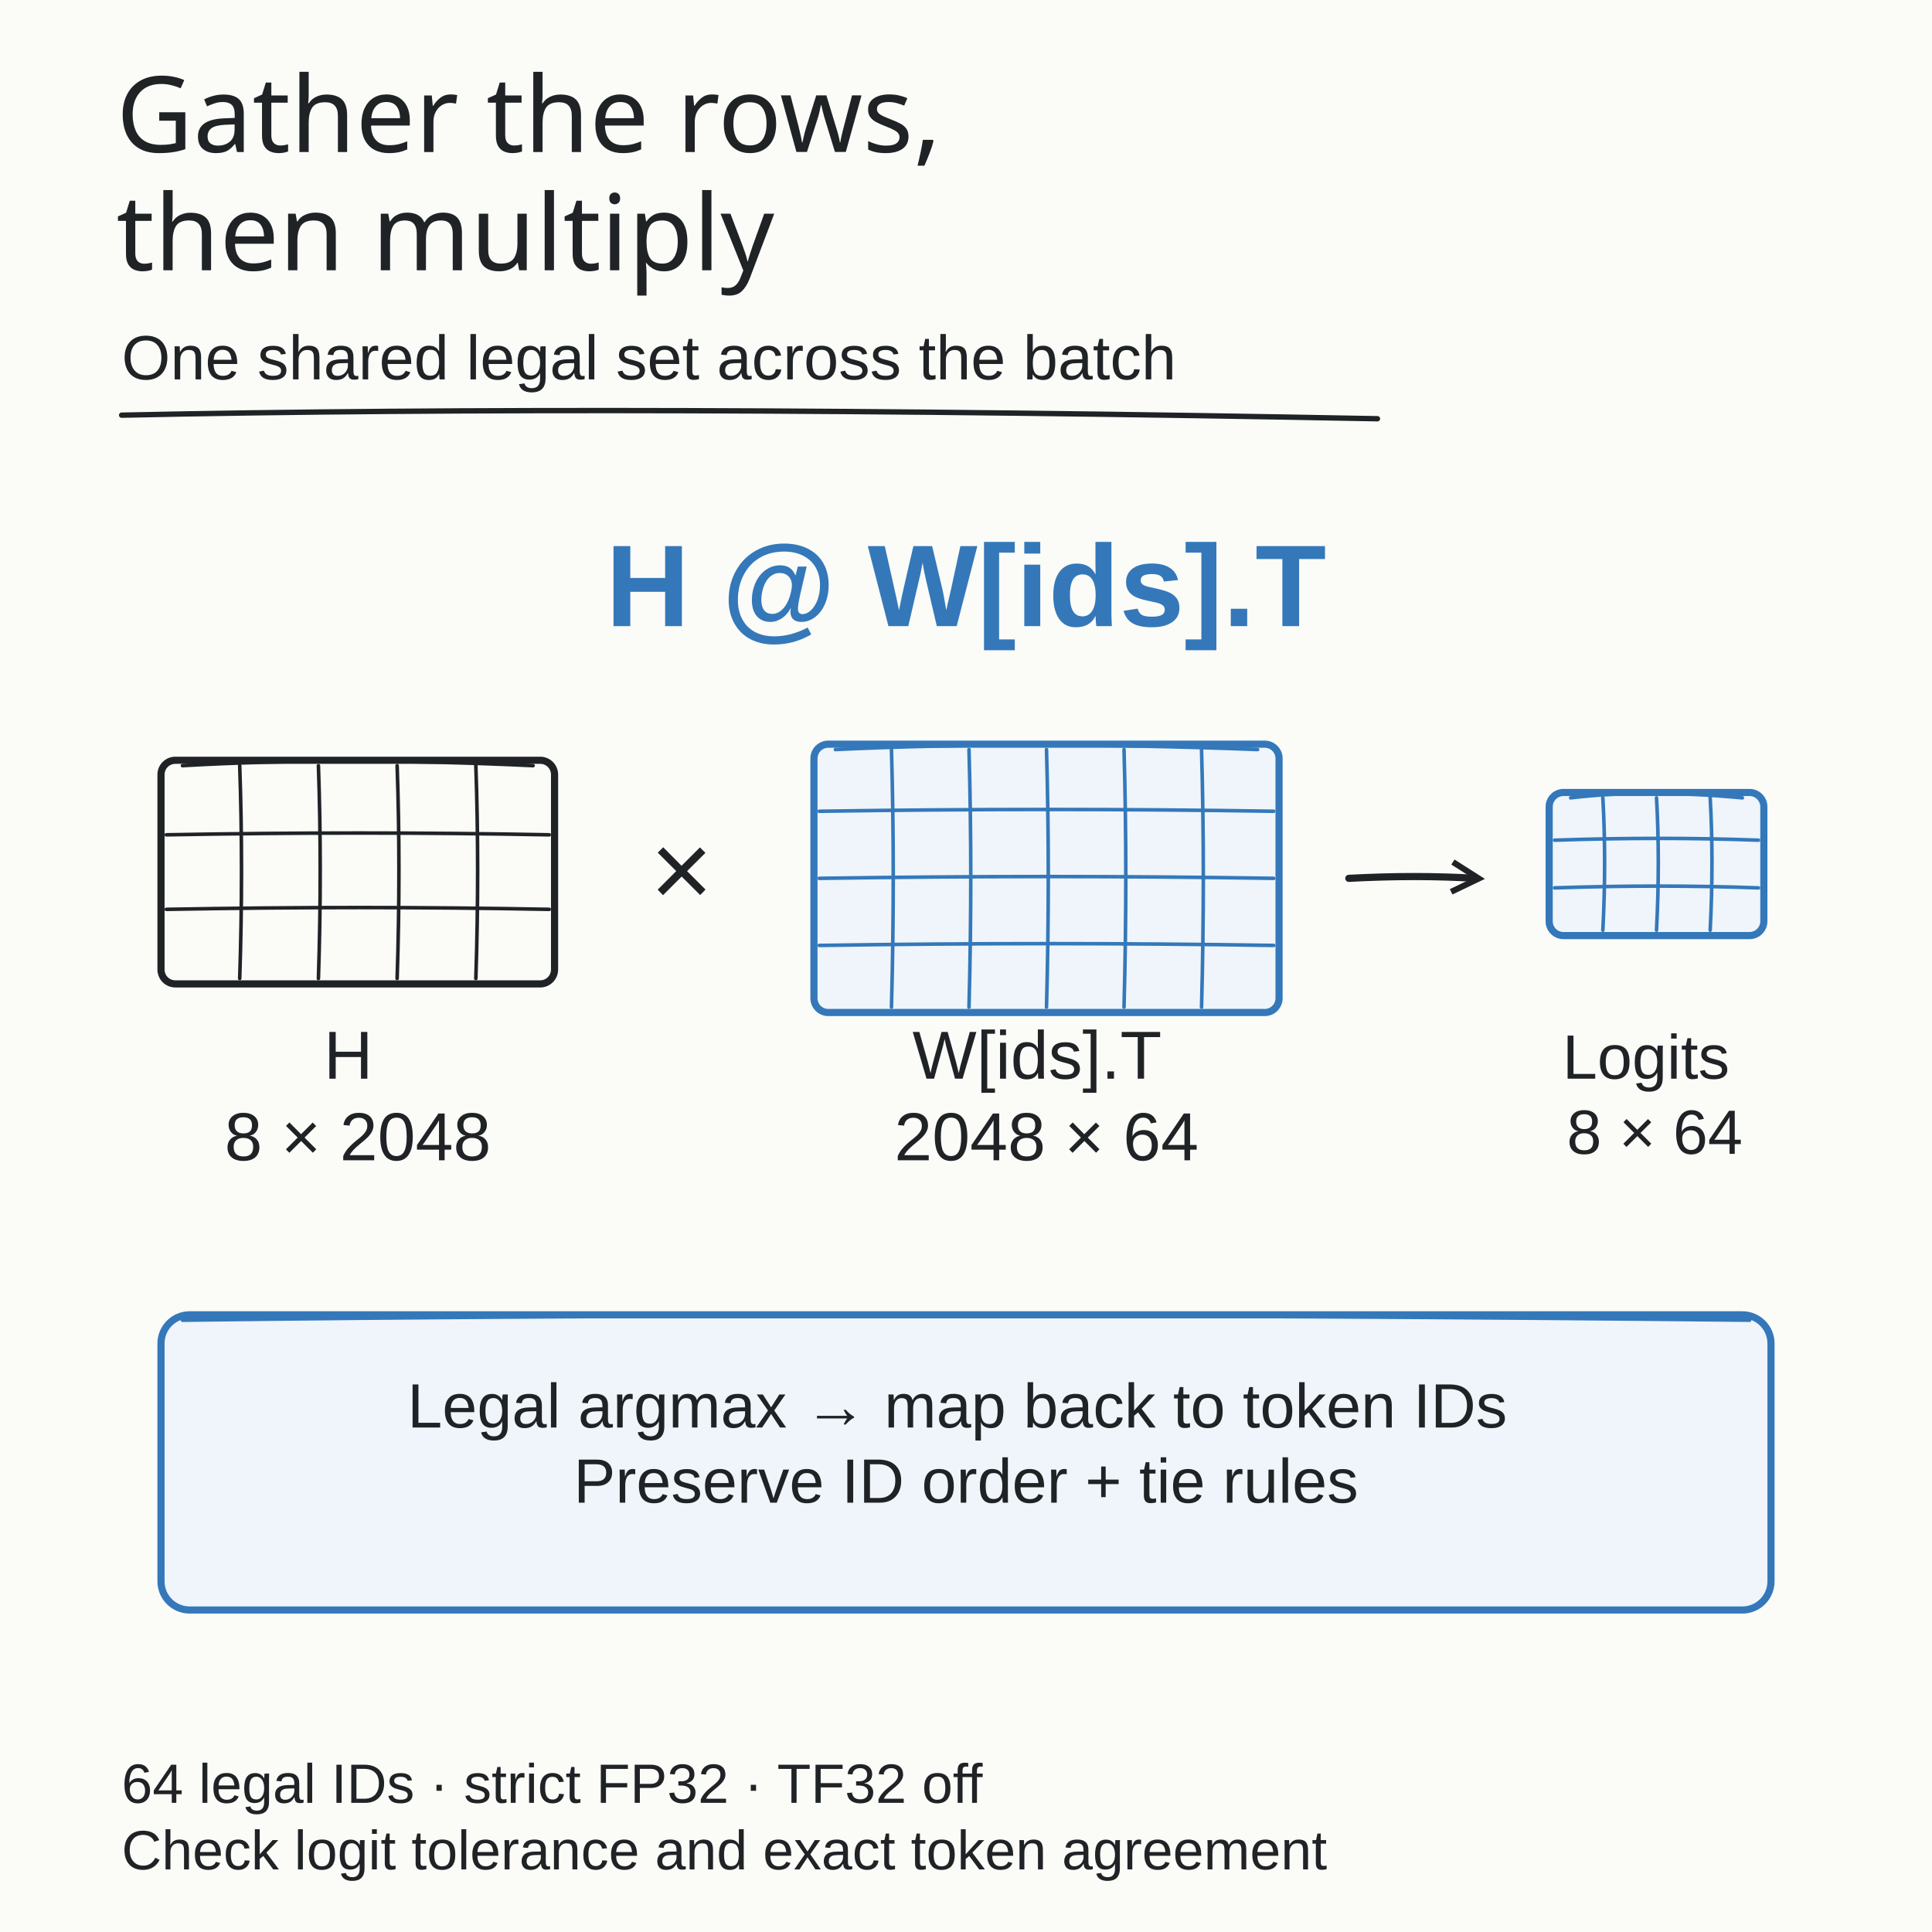
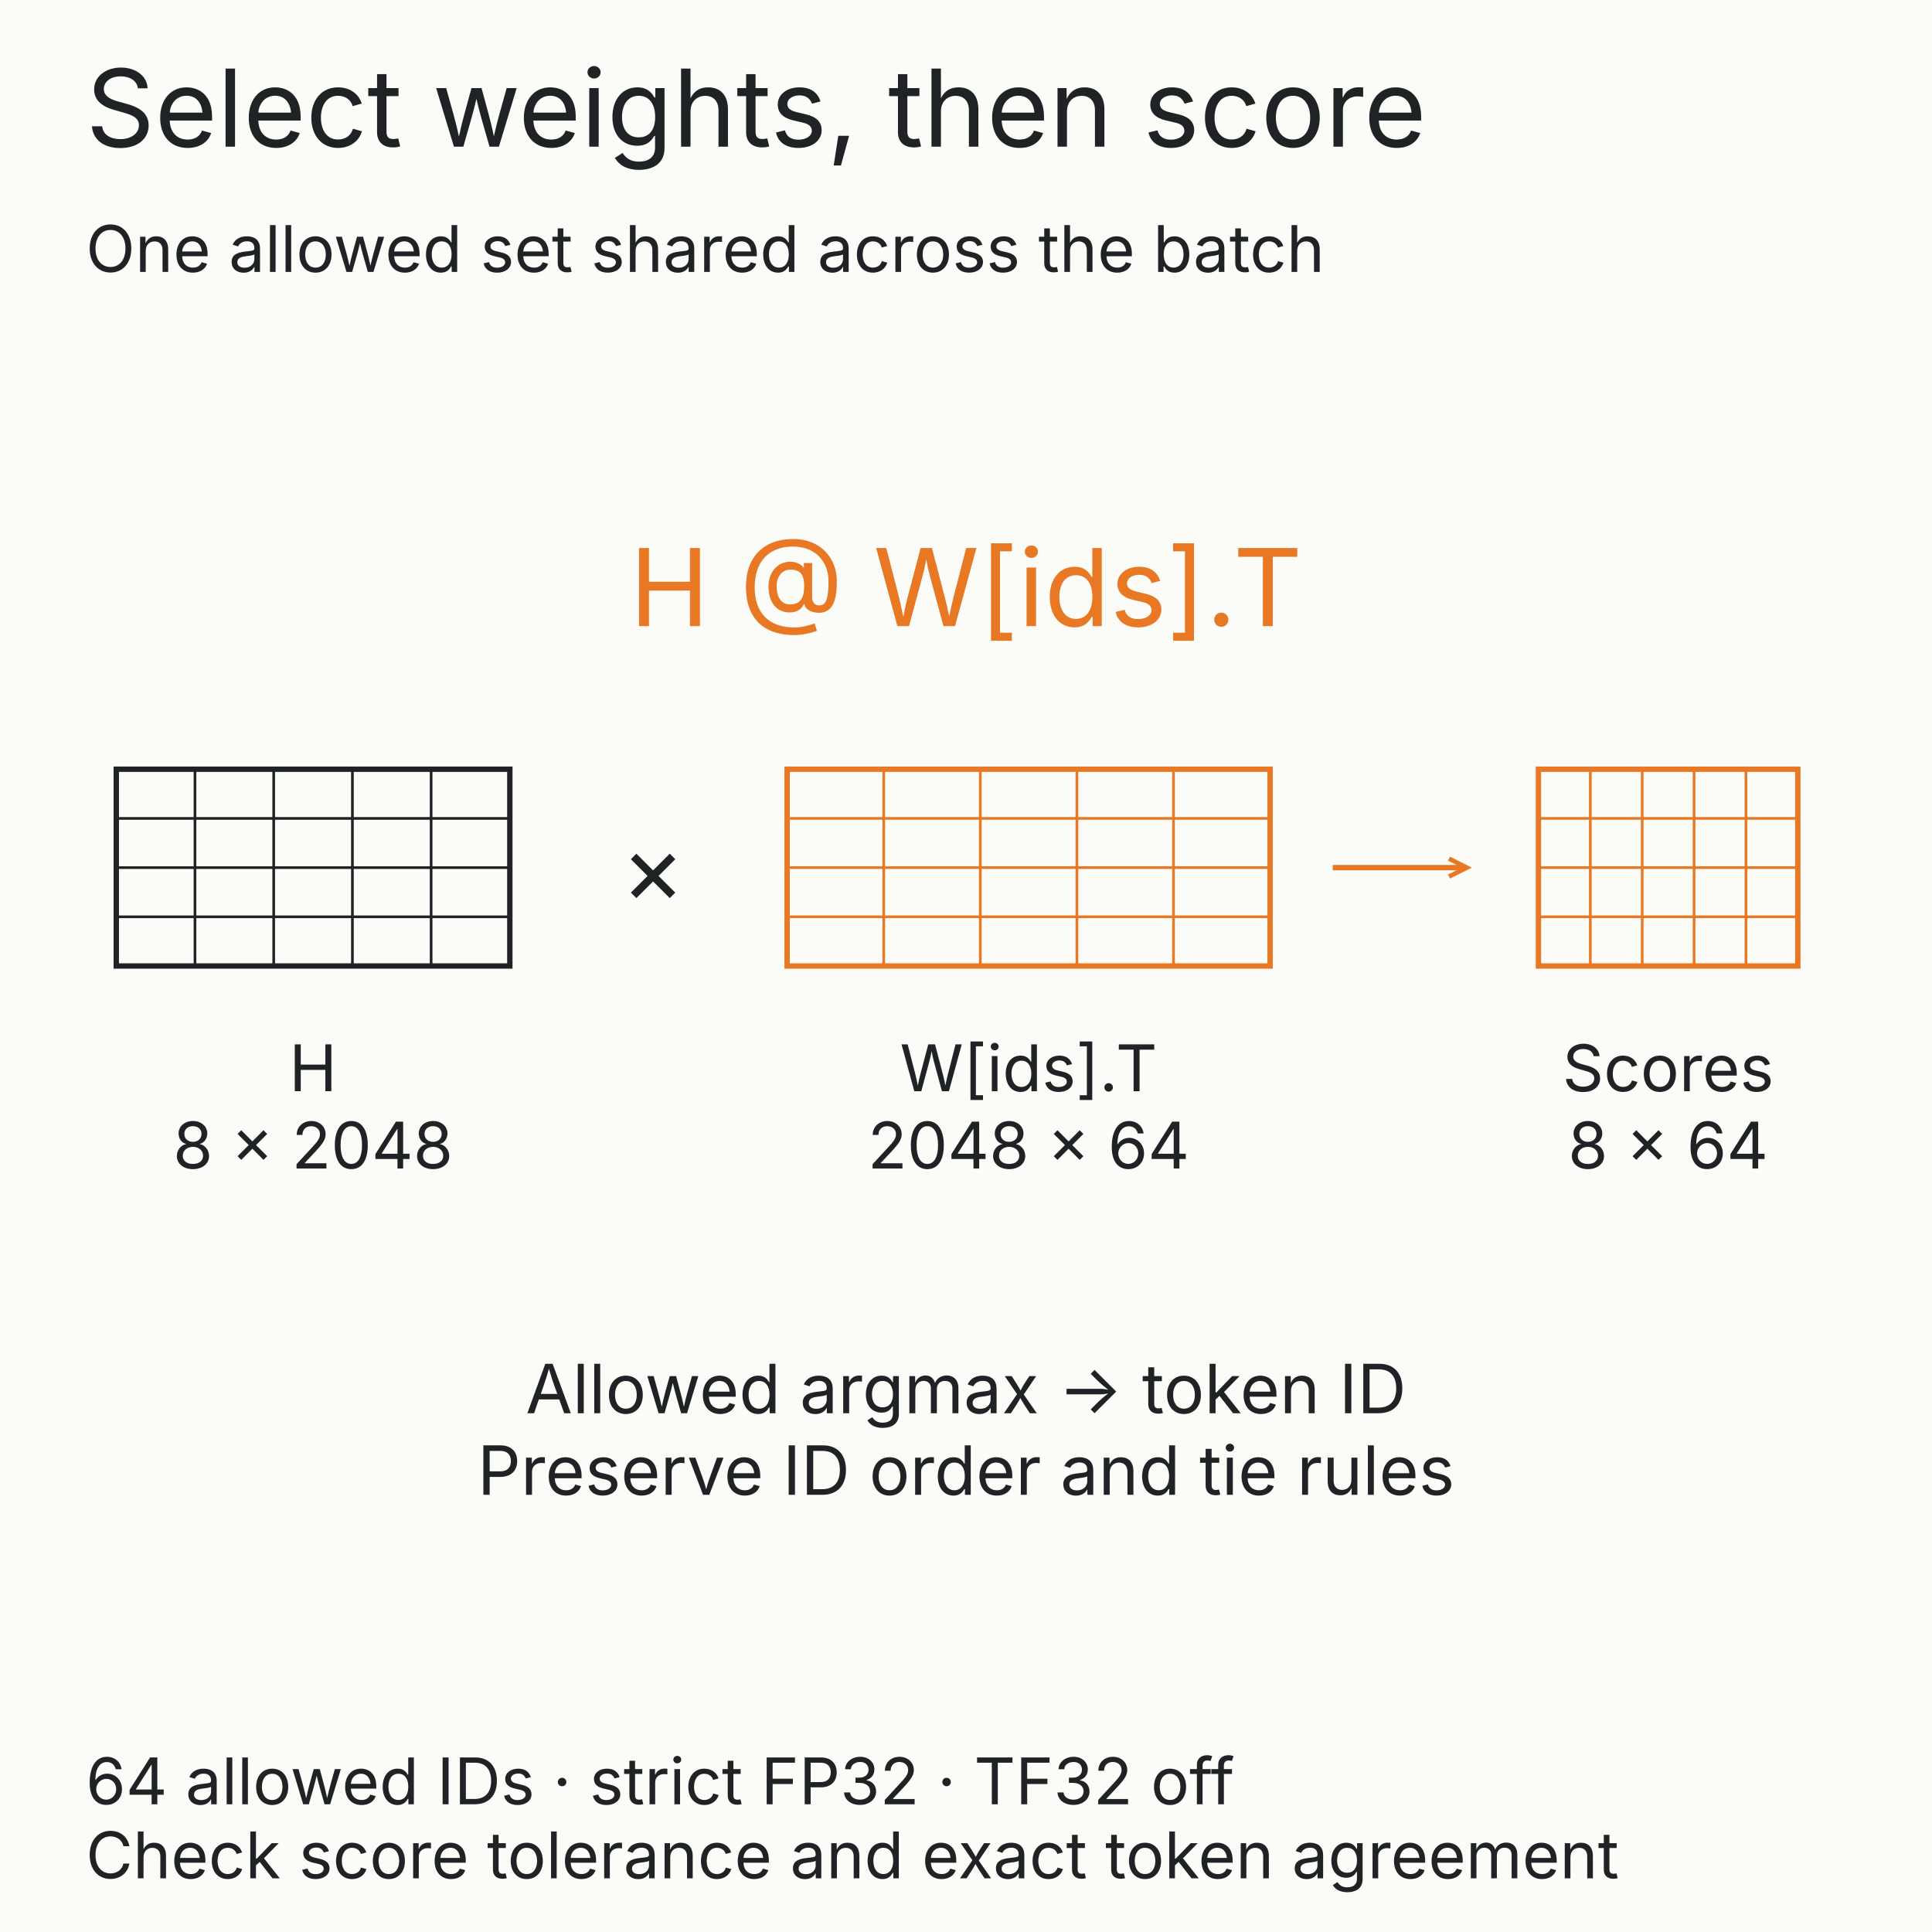
<svg xmlns="http://www.w3.org/2000/svg" width="1080" height="1080" viewBox="0 0 1080 1080">
  <rect width="100%" height="100%" fill="#FBFBF8" />
  <defs>
-     <marker id="arrow" viewBox="0 0 12 12" refX="9" refY="6" markerWidth="5" markerHeight="5" orient="auto">
-       <path d="M1 1 L10 6 L1 11" fill="none" stroke="context-stroke" stroke-width="2" />
+     <marker id="arrow" viewBox="0 0 12 12" refX="10" refY="6" markerWidth="5" markerHeight="5" orient="auto">
+       <path d="M2 2 L10 6 L2 10" fill="none" stroke="context-stroke" stroke-width="2" />
    </marker>
-     <pattern id="hatch" width="18" height="18" patternUnits="userSpaceOnUse">
-       <path d="M-4 18 L18 -4 M8 26 L26 8" stroke="#E87823" stroke-width="2" opacity=".35" />
-     </pattern>
  </defs>
-   <text x="65" y="85" font-family="Bradley Hand" font-size="59" fill="#202326" text-anchor="start" font-weight="normal">
-     <tspan x="65" dy="0">Gather the rows,</tspan>
-     <tspan x="65" dy="66.08">then multiply</tspan>
-   </text>
-   <text x="68" y="212.08" font-family="Arial, Helvetica, sans-serif" font-size="35" fill="#202326" text-anchor="start" font-weight="normal">
-     <tspan x="68" dy="0">One shared legal set across the batch</tspan>
-   </text>
-   <path d="M68 232.08 Q350 226.08 770 234.08" fill="none" stroke="#202326" stroke-width="3" stroke-linecap="round" stroke-linejoin="round" />
-   <text x="540" y="350" font-family="Arial, Helvetica, sans-serif" font-size="65" fill="#3478BA" text-anchor="middle" font-weight="bold">
-     <tspan x="540" dy="0">H @ W[ids].T</tspan>
-   </text>
-   <rect x="90" y="425" width="220" height="125" rx="8" fill="#FBFBF8" stroke="#202326" stroke-width="4" />
-   <path d="M102 428 Q189.0 423 298 428" fill="none" stroke="#202326" stroke-width="2" stroke-linecap="round" stroke-linejoin="round" />
-   <path d="M93 466.667 Q202.0 464.667 307 466.667" fill="none" stroke="#202326" stroke-width="2" stroke-linecap="round" stroke-linejoin="round" />
-   <path d="M93 508.333 Q202.0 506.333 307 508.333" fill="none" stroke="#202326" stroke-width="2" stroke-linecap="round" stroke-linejoin="round" />
-   <path d="M134.0 428 Q136.0 485.5 134.0 547" fill="none" stroke="#202326" stroke-width="2" stroke-linecap="round" stroke-linejoin="round" />
-   <path d="M178.0 428 Q180.0 485.5 178.0 547" fill="none" stroke="#202326" stroke-width="2" stroke-linecap="round" stroke-linejoin="round" />
-   <path d="M222.0 428 Q224.0 485.5 222.0 547" fill="none" stroke="#202326" stroke-width="2" stroke-linecap="round" stroke-linejoin="round" />
-   <path d="M266.0 428 Q268.0 485.5 266.0 547" fill="none" stroke="#202326" stroke-width="2" stroke-linecap="round" stroke-linejoin="round" />
-   <text x="200" y="603" font-family="Arial, Helvetica, sans-serif" font-size="38" fill="#202326" text-anchor="middle" font-weight="normal">
-     <tspan x="200" dy="0">H</tspan>
-     <tspan x="200" dy="45.6">8 × 2048</tspan>
-   </text>
-   <text x="381" y="507" font-family="Arial, Helvetica, sans-serif" font-size="60" fill="#202326" text-anchor="middle" font-weight="normal">
-     <tspan x="381" dy="0">×</tspan>
-   </text>
-   <rect x="455" y="416" width="260" height="150" rx="8" fill="#EFF5FA" stroke="#3478BA" stroke-width="4" />
-   <path d="M467 419 Q572.0 414 703 419" fill="none" stroke="#3478BA" stroke-width="2" stroke-linecap="round" stroke-linejoin="round" />
-   <path d="M458 453.5 Q587.0 451.5 712 453.5" fill="none" stroke="#3478BA" stroke-width="2" stroke-linecap="round" stroke-linejoin="round" />
-   <path d="M458 491.0 Q587.0 489.0 712 491.0" fill="none" stroke="#3478BA" stroke-width="2" stroke-linecap="round" stroke-linejoin="round" />
-   <path d="M458 528.5 Q587.0 526.5 712 528.5" fill="none" stroke="#3478BA" stroke-width="2" stroke-linecap="round" stroke-linejoin="round" />
-   <path d="M498.333 419 Q500.333 489.0 498.333 563" fill="none" stroke="#3478BA" stroke-width="2" stroke-linecap="round" stroke-linejoin="round" />
-   <path d="M541.667 419 Q543.667 489.0 541.667 563" fill="none" stroke="#3478BA" stroke-width="2" stroke-linecap="round" stroke-linejoin="round" />
-   <path d="M585.0 419 Q587.0 489.0 585.0 563" fill="none" stroke="#3478BA" stroke-width="2" stroke-linecap="round" stroke-linejoin="round" />
-   <path d="M628.333 419 Q630.333 489.0 628.333 563" fill="none" stroke="#3478BA" stroke-width="2" stroke-linecap="round" stroke-linejoin="round" />
-   <path d="M671.667 419 Q673.667 489.0 671.667 563" fill="none" stroke="#3478BA" stroke-width="2" stroke-linecap="round" stroke-linejoin="round" />
-   <text x="585" y="603" font-family="Arial, Helvetica, sans-serif" font-size="38" fill="#202326" text-anchor="middle" font-weight="normal">
-     <tspan x="585" dy="0">W[ids].T</tspan>
-     <tspan x="585" dy="45.6">2048 × 64</tspan>
-   </text>
-   <path d="M754 491 Q791.5 489.0 825 491" fill="none" stroke="#202326" stroke-width="4" stroke-linecap="round" stroke-linejoin="round" marker-end="url(#arrow)" />
-   <rect x="866" y="443" width="120" height="80" rx="8" fill="#EFF5FA" stroke="#3478BA" stroke-width="4" />
-   <path d="M878 446 Q920.0 441 974 446" fill="none" stroke="#3478BA" stroke-width="2" stroke-linecap="round" stroke-linejoin="round" />
-   <path d="M869 469.667 Q928.0 467.667 983 469.667" fill="none" stroke="#3478BA" stroke-width="2" stroke-linecap="round" stroke-linejoin="round" />
-   <path d="M869 496.333 Q928.0 494.333 983 496.333" fill="none" stroke="#3478BA" stroke-width="2" stroke-linecap="round" stroke-linejoin="round" />
-   <path d="M896.0 446 Q898.0 481.0 896.0 520" fill="none" stroke="#3478BA" stroke-width="2" stroke-linecap="round" stroke-linejoin="round" />
-   <path d="M926.0 446 Q928.0 481.0 926.0 520" fill="none" stroke="#3478BA" stroke-width="2" stroke-linecap="round" stroke-linejoin="round" />
-   <path d="M956.0 446 Q958.0 481.0 956.0 520" fill="none" stroke="#3478BA" stroke-width="2" stroke-linecap="round" stroke-linejoin="round" />
-   <text x="925" y="603" font-family="Arial, Helvetica, sans-serif" font-size="35" fill="#202326" text-anchor="middle" font-weight="normal">
-     <tspan x="925" dy="0">Logits</tspan>
-     <tspan x="925" dy="42.0">8 × 64</tspan>
-   </text>
-   <rect x="90" y="735" width="900" height="165" rx="16" fill="#EFF5FA" stroke="#3478BA" stroke-width="4" />
-   <path d="M102 738 Q495.0 733 978 738" fill="none" stroke="#3478BA" stroke-width="2" stroke-linecap="round" stroke-linejoin="round" />
-   <text x="540" y="798" font-family="Arial, Helvetica, sans-serif" font-size="35" fill="#202326" text-anchor="middle" font-weight="normal">
-     <tspan x="540" dy="0">Legal argmax → map back to token IDs</tspan>
-     <tspan x="540" dy="42.0">Preserve ID order + tie rules</tspan>
-   </text>
-   <text x="68" y="1007.8" font-family="Arial, Helvetica, sans-serif" font-size="31" fill="#202326" text-anchor="start" font-weight="normal">
-     <tspan x="68" dy="0">64 legal IDs · strict FP32 · TF32 off</tspan>
-     <tspan x="68" dy="37.2">Check logit tolerance and exact token agreement</tspan>
-   </text>
+   <text x="48" y="82.0" font-family="Inter" font-size="60" font-weight="400" font-style="normal" fill="#202326" text-anchor="start">Select weights, then score</text>
+   <text x="48" y="152.0" font-family="Inter" font-size="36" font-weight="400" font-style="normal" fill="#202326" text-anchor="start">One allowed set shared across the batch</text>
+   <text x="540" y="350.0" font-family="Inter" font-size="60" font-weight="400" font-style="normal" fill="#E87823" text-anchor="middle">H @ W[ids].T</text>
+   <rect x="65" y="430" width="220" height="110" rx="0" fill="none" stroke="#202326" stroke-width="3" />
+   <line x1="65" y1="457.5" x2="285" y2="457.5" stroke="#202326" stroke-width="1.5" />
+   <line x1="65" y1="485.0" x2="285" y2="485.0" stroke="#202326" stroke-width="1.5" />
+   <line x1="65" y1="512.5" x2="285" y2="512.5" stroke="#202326" stroke-width="1.5" />
+   <line x1="109.0" y1="430" x2="109.0" y2="540" stroke="#202326" stroke-width="1.5" />
+   <line x1="153.0" y1="430" x2="153.0" y2="540" stroke="#202326" stroke-width="1.5" />
+   <line x1="197.0" y1="430" x2="197.0" y2="540" stroke="#202326" stroke-width="1.5" />
+   <line x1="241.0" y1="430" x2="241.0" y2="540" stroke="#202326" stroke-width="1.5" />
+   <text x="175.0" y="610.0" font-family="Inter" font-size="36" font-weight="400" font-style="normal" fill="#202326" text-anchor="middle">H</text>
+   <text x="175.0" y="653.2" font-family="Inter" font-size="36" font-weight="400" font-style="normal" fill="#202326" text-anchor="middle">8 × 2048</text>
+   <rect x="440" y="430" width="270" height="110" rx="0" fill="none" stroke="#E87823" stroke-width="3" />
+   <line x1="440" y1="457.5" x2="710" y2="457.5" stroke="#E87823" stroke-width="1.5" />
+   <line x1="440" y1="485.0" x2="710" y2="485.0" stroke="#E87823" stroke-width="1.5" />
+   <line x1="440" y1="512.5" x2="710" y2="512.5" stroke="#E87823" stroke-width="1.5" />
+   <line x1="494.0" y1="430" x2="494.0" y2="540" stroke="#E87823" stroke-width="1.5" />
+   <line x1="548.0" y1="430" x2="548.0" y2="540" stroke="#E87823" stroke-width="1.5" />
+   <line x1="602.0" y1="430" x2="602.0" y2="540" stroke="#E87823" stroke-width="1.5" />
+   <line x1="656.0" y1="430" x2="656.0" y2="540" stroke="#E87823" stroke-width="1.5" />
+   <text x="575.0" y="610.0" font-family="Inter" font-size="36" font-weight="400" font-style="normal" fill="#202326" text-anchor="middle">W[ids].T</text>
+   <text x="575.0" y="653.2" font-family="Inter" font-size="36" font-weight="400" font-style="normal" fill="#202326" text-anchor="middle">2048 × 64</text>
+   <rect x="860" y="430" width="145" height="110" rx="0" fill="none" stroke="#E87823" stroke-width="3" />
+   <line x1="860" y1="457.5" x2="1005" y2="457.5" stroke="#E87823" stroke-width="1.5" />
+   <line x1="860" y1="485.0" x2="1005" y2="485.0" stroke="#E87823" stroke-width="1.5" />
+   <line x1="860" y1="512.5" x2="1005" y2="512.5" stroke="#E87823" stroke-width="1.5" />
+   <line x1="889.0" y1="430" x2="889.0" y2="540" stroke="#E87823" stroke-width="1.5" />
+   <line x1="918.0" y1="430" x2="918.0" y2="540" stroke="#E87823" stroke-width="1.5" />
+   <line x1="947.0" y1="430" x2="947.0" y2="540" stroke="#E87823" stroke-width="1.5" />
+   <line x1="976.0" y1="430" x2="976.0" y2="540" stroke="#E87823" stroke-width="1.5" />
+   <text x="932.5" y="610.0" font-family="Inter" font-size="36" font-weight="400" font-style="normal" fill="#202326" text-anchor="middle">Scores</text>
+   <text x="932.5" y="653.2" font-family="Inter" font-size="36" font-weight="400" font-style="normal" fill="#202326" text-anchor="middle">8 × 64</text>
+   <text x="365" y="505.0" font-family="Inter" font-size="54" font-weight="400" font-style="normal" fill="#202326" text-anchor="middle">×</text>
+   <line x1="745" y1="485" x2="820" y2="485" stroke="#E87823" stroke-width="3" marker-end="url(#arrow)" />
+   <text x="540" y="790.0" font-family="Inter" font-size="38" font-weight="400" font-style="normal" fill="#202326" text-anchor="middle">Allowed argmax → token ID</text>
+   <text x="540" y="835.6" font-family="Inter" font-size="38" font-weight="400" font-style="normal" fill="#202326" text-anchor="middle">Preserve ID order and tie rules</text>
+   <text x="48" y="1008.6" font-family="Inter" font-size="36" font-weight="400" font-style="normal" fill="#202326" text-anchor="start">64 allowed IDs · strict FP32 · TF32 off</text>
+   <text x="48" y="1050.0" font-family="Inter" font-size="36" font-weight="400" font-style="normal" fill="#202326" text-anchor="start">Check score tolerance and exact token agreement</text>
</svg>
